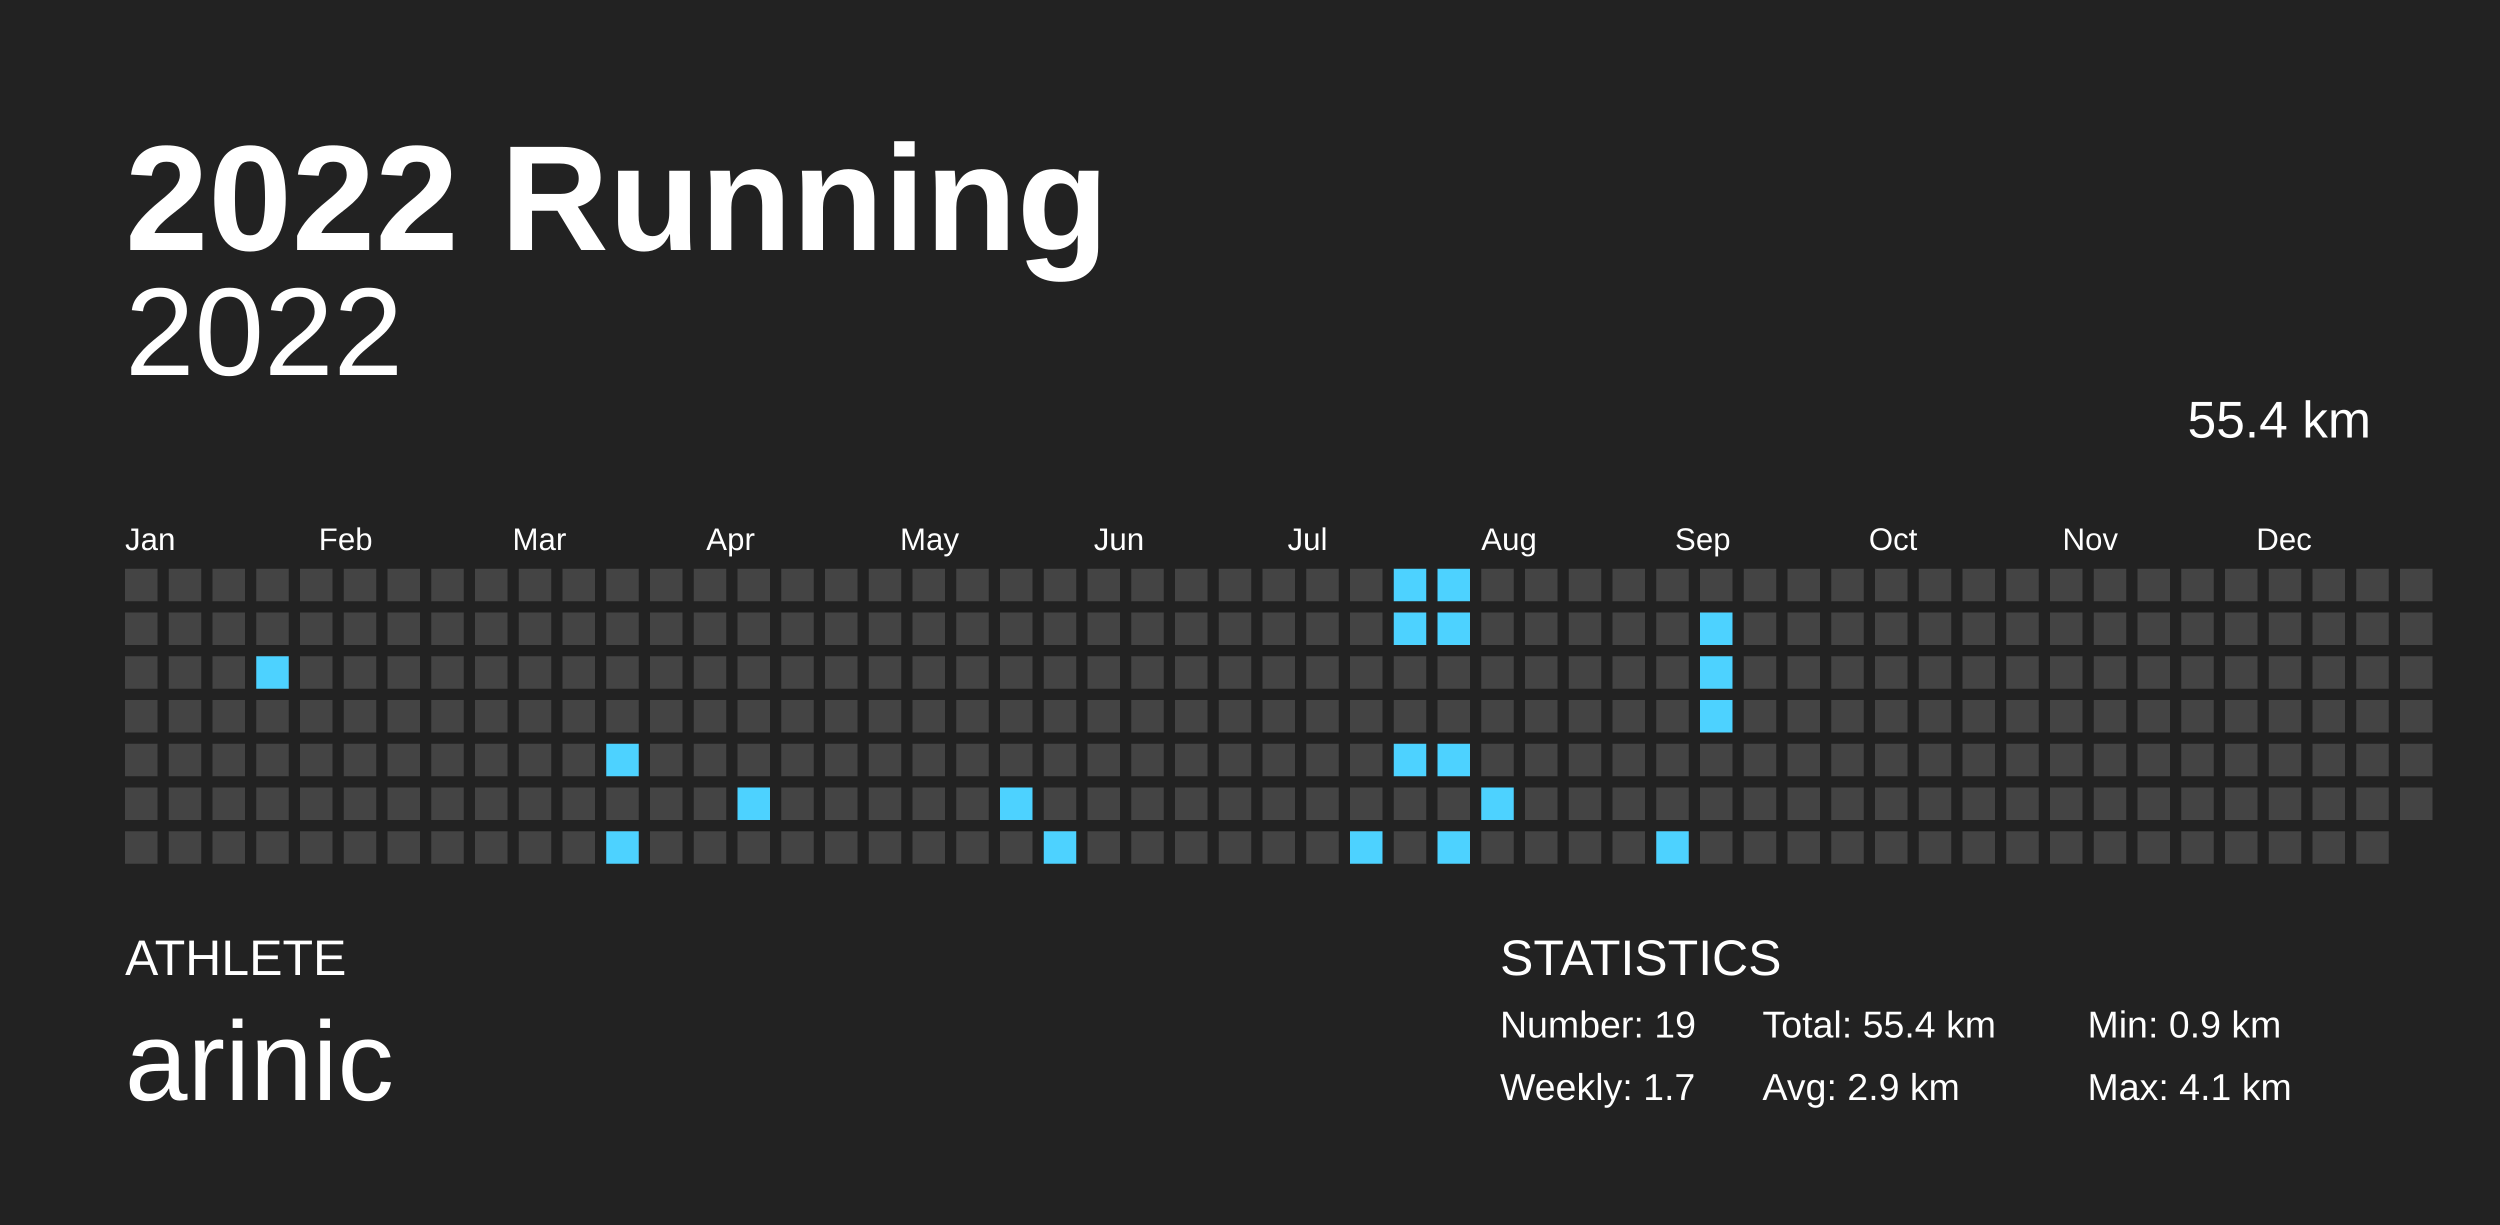
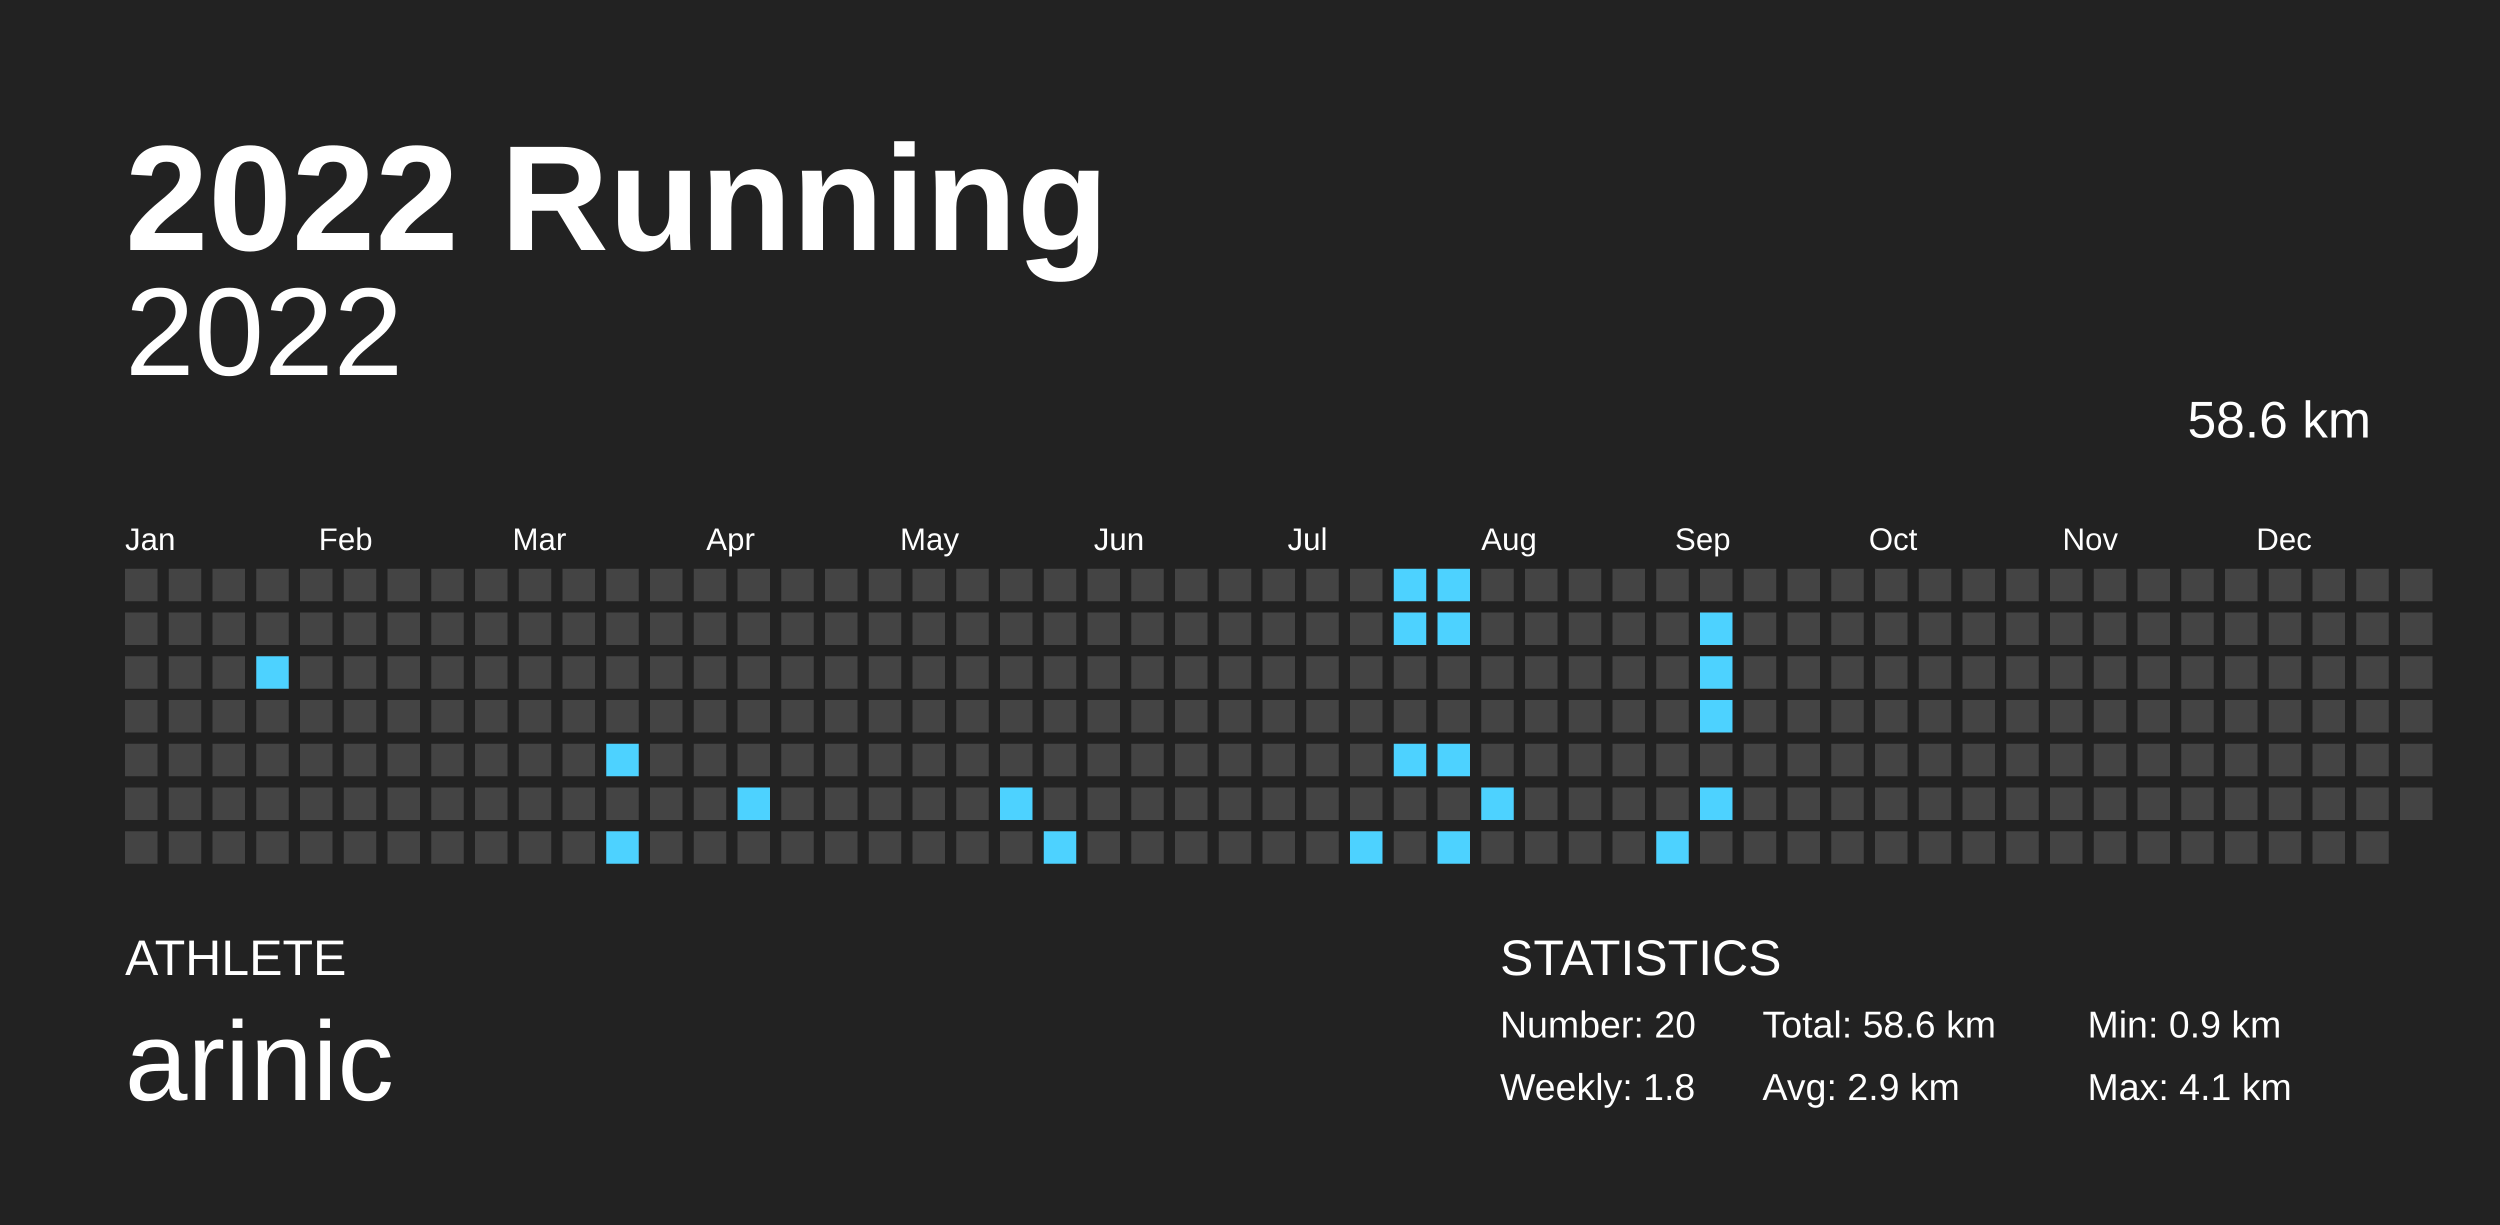
<svg xmlns="http://www.w3.org/2000/svg" baseProfile="full" height="98mm" version="1.1" viewBox="0,0,200,98" width="200mm">
  <defs />
  <rect fill="#222222" height="98" width="200" x="0" y="0" />
  <text fill="#FFFFFF" style="font-size:12px; font-family:Arial; font-weight:bold;" x="10" y="20">2022 Running</text>
  <text fill="#FFFFFF" style="font-size:4px; font-family:Arial" x="10" y="78">ATHLETE</text>
  <text fill="#FFFFFF" style="font-size:9px; font-family:Arial" x="10" y="88">arinic</text>
  <text fill="#FFFFFF" style="font-size:4px; font-family:Arial" x="120" y="78">STATISTICS</text>
-   <text fill="#FFFFFF" style="font-size:3px; font-family:Arial" x="120" y="83">Number: 19</text>
-   <text fill="#FFFFFF" style="font-size:3px; font-family:Arial" x="120" y="88">Weekly: 1.7</text>
-   <text fill="#FFFFFF" style="font-size:3px; font-family:Arial" x="141" y="83">Total: 55.4 km</text>
+   <text fill="#FFFFFF" style="font-size:3px; font-family:Arial" x="120" y="83">Number: 20</text>
+   <text fill="#FFFFFF" style="font-size:3px; font-family:Arial" x="120" y="88">Weekly: 1.8</text>
+   <text fill="#FFFFFF" style="font-size:3px; font-family:Arial" x="141" y="83">Total: 58.6 km</text>
  <text fill="#FFFFFF" style="font-size:3px; font-family:Arial" x="141" y="88">Avg: 2.9 km</text>
  <text fill="#FFFFFF" style="font-size:3px; font-family:Arial" x="167" y="83">Min: 0.9 km</text>
  <text fill="#FFFFFF" style="font-size:3px; font-family:Arial" x="167" y="88">Max: 4.1 km</text>
  <text alignment-baseline="hanging" fill="#FFFFFF" style="font-size:10.0px; font-family:Arial;" x="10" y="30">2022</text>
-   <text alignment-baseline="hanging" fill="#FFFFFF" style="font-size:4.125px; font-family:Arial;" x="175" y="35">55.4 km</text>
+   <text alignment-baseline="hanging" fill="#FFFFFF" style="font-size:4.125px; font-family:Arial;" x="175" y="35">58.6 km</text>
  <text fill="#FFFFFF" style="font-size:2.5px; font-family:Arial" x="10.0" y="44">Jan</text>
  <text fill="#FFFFFF" style="font-size:2.5px; font-family:Arial" x="25.5" y="44">Feb</text>
  <text fill="#FFFFFF" style="font-size:2.5px; font-family:Arial" x="41.0" y="44">Mar</text>
  <text fill="#FFFFFF" style="font-size:2.5px; font-family:Arial" x="56.5" y="44">Apr</text>
  <text fill="#FFFFFF" style="font-size:2.5px; font-family:Arial" x="72.0" y="44">May</text>
  <text fill="#FFFFFF" style="font-size:2.5px; font-family:Arial" x="87.5" y="44">Jun</text>
  <text fill="#FFFFFF" style="font-size:2.5px; font-family:Arial" x="103.0" y="44">Jul</text>
  <text fill="#FFFFFF" style="font-size:2.5px; font-family:Arial" x="118.5" y="44">Aug</text>
  <text fill="#FFFFFF" style="font-size:2.5px; font-family:Arial" x="134.0" y="44">Sep</text>
  <text fill="#FFFFFF" style="font-size:2.5px; font-family:Arial" x="149.5" y="44">Oct</text>
  <text fill="#FFFFFF" style="font-size:2.5px; font-family:Arial" x="165.0" y="44">Nov</text>
  <text fill="#FFFFFF" style="font-size:2.5px; font-family:Arial" x="180.5" y="44">Dec</text>
  <rect fill="#444444" height="2.6" width="2.6" x="10.0" y="45.5" />
  <rect fill="#444444" height="2.6" width="2.6" x="10.0" y="49.0" />
  <rect fill="#444444" height="2.6" width="2.6" x="10.0" y="52.5" />
  <rect fill="#444444" height="2.6" width="2.6" x="10.0" y="56.0" />
  <rect fill="#444444" height="2.6" width="2.6" x="10.0" y="59.5" />
  <rect fill="#444444" height="2.6" width="2.6" x="10.0" y="63.0" />
  <rect fill="#444444" height="2.6" width="2.6" x="10.0" y="66.5" />
  <rect fill="#444444" height="2.6" width="2.6" x="13.5" y="45.5" />
  <rect fill="#444444" height="2.6" width="2.6" x="13.5" y="49.0" />
  <rect fill="#444444" height="2.6" width="2.6" x="13.5" y="52.5" />
  <rect fill="#444444" height="2.6" width="2.6" x="13.5" y="56.0" />
  <rect fill="#444444" height="2.6" width="2.6" x="13.5" y="59.5" />
  <rect fill="#444444" height="2.6" width="2.6" x="13.5" y="63.0" />
  <rect fill="#444444" height="2.6" width="2.6" x="13.5" y="66.5" />
  <rect fill="#444444" height="2.6" width="2.6" x="17.0" y="45.5" />
  <rect fill="#444444" height="2.6" width="2.6" x="17.0" y="49.0" />
  <rect fill="#444444" height="2.6" width="2.6" x="17.0" y="52.5" />
  <rect fill="#444444" height="2.6" width="2.6" x="17.0" y="56.0" />
  <rect fill="#444444" height="2.6" width="2.6" x="17.0" y="59.5" />
  <rect fill="#444444" height="2.6" width="2.6" x="17.0" y="63.0" />
  <rect fill="#444444" height="2.6" width="2.6" x="17.0" y="66.5" />
  <rect fill="#444444" height="2.6" width="2.6" x="20.5" y="45.5" />
  <rect fill="#444444" height="2.6" width="2.6" x="20.5" y="49.0" />
  <rect fill="#4dd2ff" height="2.6" width="2.6" x="20.5" y="52.5" />
  <rect fill="#444444" height="2.6" width="2.6" x="20.5" y="56.0" />
  <rect fill="#444444" height="2.6" width="2.6" x="20.5" y="59.5" />
  <rect fill="#444444" height="2.6" width="2.6" x="20.5" y="63.0" />
  <rect fill="#444444" height="2.6" width="2.6" x="20.5" y="66.5" />
  <rect fill="#444444" height="2.6" width="2.6" x="24.0" y="45.5" />
  <rect fill="#444444" height="2.6" width="2.6" x="24.0" y="49.0" />
  <rect fill="#444444" height="2.6" width="2.6" x="24.0" y="52.5" />
  <rect fill="#444444" height="2.6" width="2.6" x="24.0" y="56.0" />
  <rect fill="#444444" height="2.6" width="2.6" x="24.0" y="59.5" />
  <rect fill="#444444" height="2.6" width="2.6" x="24.0" y="63.0" />
  <rect fill="#444444" height="2.6" width="2.6" x="24.0" y="66.5" />
  <rect fill="#444444" height="2.6" width="2.6" x="27.5" y="45.5" />
  <rect fill="#444444" height="2.6" width="2.6" x="27.5" y="49.0" />
  <rect fill="#444444" height="2.6" width="2.6" x="27.5" y="52.5" />
  <rect fill="#444444" height="2.6" width="2.6" x="27.5" y="56.0" />
  <rect fill="#444444" height="2.6" width="2.6" x="27.5" y="59.5" />
  <rect fill="#444444" height="2.6" width="2.6" x="27.5" y="63.0" />
  <rect fill="#444444" height="2.6" width="2.6" x="27.5" y="66.5" />
  <rect fill="#444444" height="2.6" width="2.6" x="31.0" y="45.5" />
  <rect fill="#444444" height="2.6" width="2.6" x="31.0" y="49.0" />
  <rect fill="#444444" height="2.6" width="2.6" x="31.0" y="52.5" />
  <rect fill="#444444" height="2.6" width="2.6" x="31.0" y="56.0" />
  <rect fill="#444444" height="2.6" width="2.6" x="31.0" y="59.5" />
  <rect fill="#444444" height="2.6" width="2.6" x="31.0" y="63.0" />
  <rect fill="#444444" height="2.6" width="2.6" x="31.0" y="66.5" />
  <rect fill="#444444" height="2.6" width="2.6" x="34.5" y="45.5" />
  <rect fill="#444444" height="2.6" width="2.6" x="34.5" y="49.0" />
  <rect fill="#444444" height="2.6" width="2.6" x="34.5" y="52.5" />
  <rect fill="#444444" height="2.6" width="2.6" x="34.5" y="56.0" />
  <rect fill="#444444" height="2.6" width="2.6" x="34.5" y="59.5" />
  <rect fill="#444444" height="2.6" width="2.6" x="34.5" y="63.0" />
  <rect fill="#444444" height="2.6" width="2.6" x="34.5" y="66.5" />
  <rect fill="#444444" height="2.6" width="2.6" x="38.0" y="45.5" />
  <rect fill="#444444" height="2.6" width="2.6" x="38.0" y="49.0" />
  <rect fill="#444444" height="2.6" width="2.6" x="38.0" y="52.5" />
  <rect fill="#444444" height="2.6" width="2.6" x="38.0" y="56.0" />
  <rect fill="#444444" height="2.6" width="2.6" x="38.0" y="59.5" />
  <rect fill="#444444" height="2.6" width="2.6" x="38.0" y="63.0" />
  <rect fill="#444444" height="2.6" width="2.6" x="38.0" y="66.5" />
  <rect fill="#444444" height="2.6" width="2.6" x="41.5" y="45.5" />
  <rect fill="#444444" height="2.6" width="2.6" x="41.5" y="49.0" />
  <rect fill="#444444" height="2.6" width="2.6" x="41.5" y="52.5" />
  <rect fill="#444444" height="2.6" width="2.6" x="41.5" y="56.0" />
  <rect fill="#444444" height="2.6" width="2.6" x="41.5" y="59.5" />
  <rect fill="#444444" height="2.6" width="2.6" x="41.5" y="63.0" />
  <rect fill="#444444" height="2.6" width="2.6" x="41.5" y="66.5" />
  <rect fill="#444444" height="2.6" width="2.6" x="45.0" y="45.5" />
  <rect fill="#444444" height="2.6" width="2.6" x="45.0" y="49.0" />
  <rect fill="#444444" height="2.6" width="2.6" x="45.0" y="52.5" />
  <rect fill="#444444" height="2.6" width="2.6" x="45.0" y="56.0" />
  <rect fill="#444444" height="2.6" width="2.6" x="45.0" y="59.5" />
  <rect fill="#444444" height="2.6" width="2.6" x="45.0" y="63.0" />
  <rect fill="#444444" height="2.6" width="2.6" x="45.0" y="66.5" />
  <rect fill="#444444" height="2.6" width="2.6" x="48.5" y="45.5" />
  <rect fill="#444444" height="2.6" width="2.6" x="48.5" y="49.0" />
  <rect fill="#444444" height="2.6" width="2.6" x="48.5" y="52.5" />
  <rect fill="#444444" height="2.6" width="2.6" x="48.5" y="56.0" />
  <rect fill="#4dd2ff" height="2.6" width="2.6" x="48.5" y="59.5" />
  <rect fill="#444444" height="2.6" width="2.6" x="48.5" y="63.0" />
  <rect fill="#4dd2ff" height="2.6" width="2.6" x="48.5" y="66.5" />
  <rect fill="#444444" height="2.6" width="2.6" x="52.0" y="45.5" />
  <rect fill="#444444" height="2.6" width="2.6" x="52.0" y="49.0" />
  <rect fill="#444444" height="2.6" width="2.6" x="52.0" y="52.5" />
  <rect fill="#444444" height="2.6" width="2.6" x="52.0" y="56.0" />
  <rect fill="#444444" height="2.6" width="2.6" x="52.0" y="59.5" />
  <rect fill="#444444" height="2.6" width="2.6" x="52.0" y="63.0" />
  <rect fill="#444444" height="2.6" width="2.6" x="52.0" y="66.5" />
  <rect fill="#444444" height="2.6" width="2.6" x="55.5" y="45.5" />
  <rect fill="#444444" height="2.6" width="2.6" x="55.5" y="49.0" />
  <rect fill="#444444" height="2.6" width="2.6" x="55.5" y="52.5" />
  <rect fill="#444444" height="2.6" width="2.6" x="55.5" y="56.0" />
  <rect fill="#444444" height="2.6" width="2.6" x="55.5" y="59.5" />
  <rect fill="#444444" height="2.6" width="2.6" x="55.5" y="63.0" />
  <rect fill="#444444" height="2.6" width="2.6" x="55.5" y="66.5" />
  <rect fill="#444444" height="2.6" width="2.6" x="59.0" y="45.5" />
  <rect fill="#444444" height="2.6" width="2.6" x="59.0" y="49.0" />
  <rect fill="#444444" height="2.6" width="2.6" x="59.0" y="52.5" />
  <rect fill="#444444" height="2.6" width="2.6" x="59.0" y="56.0" />
  <rect fill="#444444" height="2.6" width="2.6" x="59.0" y="59.5" />
  <rect fill="#4dd2ff" height="2.6" width="2.6" x="59.0" y="63.0" />
  <rect fill="#444444" height="2.6" width="2.6" x="59.0" y="66.5" />
  <rect fill="#444444" height="2.6" width="2.6" x="62.5" y="45.5" />
  <rect fill="#444444" height="2.6" width="2.6" x="62.5" y="49.0" />
  <rect fill="#444444" height="2.6" width="2.6" x="62.5" y="52.5" />
  <rect fill="#444444" height="2.6" width="2.6" x="62.5" y="56.0" />
  <rect fill="#444444" height="2.6" width="2.6" x="62.5" y="59.5" />
  <rect fill="#444444" height="2.6" width="2.6" x="62.5" y="63.0" />
  <rect fill="#444444" height="2.6" width="2.6" x="62.5" y="66.5" />
  <rect fill="#444444" height="2.6" width="2.6" x="66.0" y="45.5" />
  <rect fill="#444444" height="2.6" width="2.6" x="66.0" y="49.0" />
  <rect fill="#444444" height="2.6" width="2.6" x="66.0" y="52.5" />
  <rect fill="#444444" height="2.6" width="2.6" x="66.0" y="56.0" />
  <rect fill="#444444" height="2.6" width="2.6" x="66.0" y="59.5" />
  <rect fill="#444444" height="2.6" width="2.6" x="66.0" y="63.0" />
  <rect fill="#444444" height="2.6" width="2.6" x="66.0" y="66.5" />
  <rect fill="#444444" height="2.6" width="2.6" x="69.5" y="45.5" />
  <rect fill="#444444" height="2.6" width="2.6" x="69.5" y="49.0" />
  <rect fill="#444444" height="2.6" width="2.6" x="69.5" y="52.5" />
  <rect fill="#444444" height="2.6" width="2.6" x="69.5" y="56.0" />
  <rect fill="#444444" height="2.6" width="2.6" x="69.5" y="59.5" />
  <rect fill="#444444" height="2.6" width="2.6" x="69.5" y="63.0" />
  <rect fill="#444444" height="2.6" width="2.6" x="69.5" y="66.5" />
  <rect fill="#444444" height="2.6" width="2.6" x="73.0" y="45.5" />
  <rect fill="#444444" height="2.6" width="2.6" x="73.0" y="49.0" />
  <rect fill="#444444" height="2.6" width="2.6" x="73.0" y="52.5" />
  <rect fill="#444444" height="2.6" width="2.6" x="73.0" y="56.0" />
  <rect fill="#444444" height="2.6" width="2.6" x="73.0" y="59.5" />
  <rect fill="#444444" height="2.6" width="2.6" x="73.0" y="63.0" />
  <rect fill="#444444" height="2.6" width="2.6" x="73.0" y="66.5" />
  <rect fill="#444444" height="2.6" width="2.6" x="76.5" y="45.5" />
  <rect fill="#444444" height="2.6" width="2.6" x="76.5" y="49.0" />
  <rect fill="#444444" height="2.6" width="2.6" x="76.5" y="52.5" />
  <rect fill="#444444" height="2.6" width="2.6" x="76.5" y="56.0" />
  <rect fill="#444444" height="2.6" width="2.6" x="76.5" y="59.5" />
  <rect fill="#444444" height="2.6" width="2.6" x="76.5" y="63.0" />
  <rect fill="#444444" height="2.6" width="2.6" x="76.5" y="66.5" />
  <rect fill="#444444" height="2.6" width="2.6" x="80.0" y="45.5" />
  <rect fill="#444444" height="2.6" width="2.6" x="80.0" y="49.0" />
  <rect fill="#444444" height="2.6" width="2.6" x="80.0" y="52.5" />
  <rect fill="#444444" height="2.6" width="2.6" x="80.0" y="56.0" />
  <rect fill="#444444" height="2.6" width="2.6" x="80.0" y="59.5" />
  <rect fill="#4dd2ff" height="2.6" width="2.6" x="80.0" y="63.0" />
  <rect fill="#444444" height="2.6" width="2.6" x="80.0" y="66.5" />
  <rect fill="#444444" height="2.6" width="2.6" x="83.5" y="45.5" />
  <rect fill="#444444" height="2.6" width="2.6" x="83.5" y="49.0" />
  <rect fill="#444444" height="2.6" width="2.6" x="83.5" y="52.5" />
  <rect fill="#444444" height="2.6" width="2.6" x="83.5" y="56.0" />
  <rect fill="#444444" height="2.6" width="2.6" x="83.5" y="59.5" />
  <rect fill="#444444" height="2.6" width="2.6" x="83.5" y="63.0" />
  <rect fill="#4dd2ff" height="2.6" width="2.6" x="83.5" y="66.5" />
  <rect fill="#444444" height="2.6" width="2.6" x="87.0" y="45.5" />
  <rect fill="#444444" height="2.6" width="2.6" x="87.0" y="49.0" />
  <rect fill="#444444" height="2.6" width="2.6" x="87.0" y="52.5" />
  <rect fill="#444444" height="2.6" width="2.6" x="87.0" y="56.0" />
  <rect fill="#444444" height="2.6" width="2.6" x="87.0" y="59.5" />
  <rect fill="#444444" height="2.6" width="2.6" x="87.0" y="63.0" />
  <rect fill="#444444" height="2.6" width="2.6" x="87.0" y="66.5" />
  <rect fill="#444444" height="2.6" width="2.6" x="90.5" y="45.5" />
  <rect fill="#444444" height="2.6" width="2.6" x="90.5" y="49.0" />
  <rect fill="#444444" height="2.6" width="2.6" x="90.5" y="52.5" />
  <rect fill="#444444" height="2.6" width="2.6" x="90.5" y="56.0" />
  <rect fill="#444444" height="2.6" width="2.6" x="90.5" y="59.5" />
  <rect fill="#444444" height="2.6" width="2.6" x="90.5" y="63.0" />
  <rect fill="#444444" height="2.6" width="2.6" x="90.5" y="66.5" />
  <rect fill="#444444" height="2.6" width="2.6" x="94.0" y="45.5" />
  <rect fill="#444444" height="2.6" width="2.6" x="94.0" y="49.0" />
  <rect fill="#444444" height="2.6" width="2.6" x="94.0" y="52.5" />
  <rect fill="#444444" height="2.6" width="2.6" x="94.0" y="56.0" />
  <rect fill="#444444" height="2.6" width="2.6" x="94.0" y="59.5" />
  <rect fill="#444444" height="2.6" width="2.6" x="94.0" y="63.0" />
  <rect fill="#444444" height="2.6" width="2.6" x="94.0" y="66.5" />
  <rect fill="#444444" height="2.6" width="2.6" x="97.5" y="45.5" />
  <rect fill="#444444" height="2.6" width="2.6" x="97.5" y="49.0" />
  <rect fill="#444444" height="2.6" width="2.6" x="97.5" y="52.5" />
  <rect fill="#444444" height="2.6" width="2.6" x="97.5" y="56.0" />
  <rect fill="#444444" height="2.6" width="2.6" x="97.5" y="59.5" />
  <rect fill="#444444" height="2.6" width="2.6" x="97.5" y="63.0" />
  <rect fill="#444444" height="2.6" width="2.6" x="97.5" y="66.5" />
  <rect fill="#444444" height="2.6" width="2.6" x="101.0" y="45.5" />
  <rect fill="#444444" height="2.6" width="2.6" x="101.0" y="49.0" />
  <rect fill="#444444" height="2.6" width="2.6" x="101.0" y="52.5" />
  <rect fill="#444444" height="2.6" width="2.6" x="101.0" y="56.0" />
  <rect fill="#444444" height="2.6" width="2.6" x="101.0" y="59.5" />
  <rect fill="#444444" height="2.6" width="2.6" x="101.0" y="63.0" />
  <rect fill="#444444" height="2.6" width="2.6" x="101.0" y="66.5" />
  <rect fill="#444444" height="2.6" width="2.6" x="104.5" y="45.5" />
  <rect fill="#444444" height="2.6" width="2.6" x="104.5" y="49.0" />
  <rect fill="#444444" height="2.6" width="2.6" x="104.5" y="52.5" />
  <rect fill="#444444" height="2.6" width="2.6" x="104.5" y="56.0" />
  <rect fill="#444444" height="2.6" width="2.6" x="104.5" y="59.5" />
  <rect fill="#444444" height="2.6" width="2.6" x="104.5" y="63.0" />
  <rect fill="#444444" height="2.6" width="2.6" x="104.5" y="66.5" />
  <rect fill="#444444" height="2.6" width="2.6" x="108.0" y="45.5" />
  <rect fill="#444444" height="2.6" width="2.6" x="108.0" y="49.0" />
  <rect fill="#444444" height="2.6" width="2.6" x="108.0" y="52.5" />
  <rect fill="#444444" height="2.6" width="2.6" x="108.0" y="56.0" />
  <rect fill="#444444" height="2.6" width="2.6" x="108.0" y="59.5" />
  <rect fill="#444444" height="2.6" width="2.6" x="108.0" y="63.0" />
  <rect fill="#4dd2ff" height="2.6" width="2.6" x="108.0" y="66.5" />
  <rect fill="#4dd2ff" height="2.6" width="2.6" x="111.5" y="45.5" />
  <rect fill="#4dd2ff" height="2.6" width="2.6" x="111.5" y="49.0" />
  <rect fill="#444444" height="2.6" width="2.6" x="111.5" y="52.5" />
  <rect fill="#444444" height="2.6" width="2.6" x="111.5" y="56.0" />
  <rect fill="#4dd2ff" height="2.6" width="2.6" x="111.5" y="59.5" />
  <rect fill="#444444" height="2.6" width="2.6" x="111.5" y="63.0" />
  <rect fill="#444444" height="2.6" width="2.6" x="111.5" y="66.5" />
  <rect fill="#4dd2ff" height="2.6" width="2.6" x="115.0" y="45.5" />
  <rect fill="#4dd2ff" height="2.6" width="2.6" x="115.0" y="49.0" />
  <rect fill="#444444" height="2.6" width="2.6" x="115.0" y="52.5" />
  <rect fill="#444444" height="2.6" width="2.6" x="115.0" y="56.0" />
  <rect fill="#4dd2ff" height="2.6" width="2.6" x="115.0" y="59.5" />
  <rect fill="#444444" height="2.6" width="2.6" x="115.0" y="63.0" />
  <rect fill="#4dd2ff" height="2.6" width="2.6" x="115.0" y="66.5" />
  <rect fill="#444444" height="2.6" width="2.6" x="118.5" y="45.5" />
  <rect fill="#444444" height="2.6" width="2.6" x="118.5" y="49.0" />
  <rect fill="#444444" height="2.6" width="2.6" x="118.5" y="52.5" />
  <rect fill="#444444" height="2.6" width="2.6" x="118.5" y="56.0" />
  <rect fill="#444444" height="2.6" width="2.6" x="118.5" y="59.5" />
  <rect fill="#4dd2ff" height="2.6" width="2.6" x="118.5" y="63.0" />
  <rect fill="#444444" height="2.6" width="2.6" x="118.5" y="66.5" />
  <rect fill="#444444" height="2.6" width="2.6" x="122.0" y="45.5" />
  <rect fill="#444444" height="2.6" width="2.6" x="122.0" y="49.0" />
  <rect fill="#444444" height="2.6" width="2.6" x="122.0" y="52.5" />
  <rect fill="#444444" height="2.6" width="2.6" x="122.0" y="56.0" />
  <rect fill="#444444" height="2.6" width="2.6" x="122.0" y="59.5" />
  <rect fill="#444444" height="2.6" width="2.6" x="122.0" y="63.0" />
  <rect fill="#444444" height="2.6" width="2.6" x="122.0" y="66.5" />
  <rect fill="#444444" height="2.6" width="2.6" x="125.5" y="45.5" />
  <rect fill="#444444" height="2.6" width="2.6" x="125.5" y="49.0" />
  <rect fill="#444444" height="2.6" width="2.6" x="125.5" y="52.5" />
  <rect fill="#444444" height="2.6" width="2.6" x="125.5" y="56.0" />
  <rect fill="#444444" height="2.6" width="2.6" x="125.5" y="59.5" />
  <rect fill="#444444" height="2.6" width="2.6" x="125.5" y="63.0" />
  <rect fill="#444444" height="2.6" width="2.6" x="125.5" y="66.5" />
  <rect fill="#444444" height="2.6" width="2.6" x="129.0" y="45.5" />
  <rect fill="#444444" height="2.6" width="2.6" x="129.0" y="49.0" />
  <rect fill="#444444" height="2.6" width="2.6" x="129.0" y="52.5" />
  <rect fill="#444444" height="2.6" width="2.6" x="129.0" y="56.0" />
  <rect fill="#444444" height="2.6" width="2.6" x="129.0" y="59.5" />
  <rect fill="#444444" height="2.6" width="2.6" x="129.0" y="63.0" />
  <rect fill="#444444" height="2.6" width="2.6" x="129.0" y="66.5" />
  <rect fill="#444444" height="2.6" width="2.6" x="132.5" y="45.5" />
  <rect fill="#444444" height="2.6" width="2.6" x="132.5" y="49.0" />
  <rect fill="#444444" height="2.6" width="2.6" x="132.5" y="52.5" />
  <rect fill="#444444" height="2.6" width="2.6" x="132.5" y="56.0" />
  <rect fill="#444444" height="2.6" width="2.6" x="132.5" y="59.5" />
  <rect fill="#444444" height="2.6" width="2.6" x="132.5" y="63.0" />
  <rect fill="#4dd2ff" height="2.6" width="2.6" x="132.5" y="66.5" />
  <rect fill="#444444" height="2.6" width="2.6" x="136.0" y="45.5" />
  <rect fill="#4dd2ff" height="2.6" width="2.6" x="136.0" y="49.0" />
  <rect fill="#4dd2ff" height="2.6" width="2.6" x="136.0" y="52.5" />
  <rect fill="#4dd2ff" height="2.6" width="2.6" x="136.0" y="56.0" />
  <rect fill="#444444" height="2.6" width="2.6" x="136.0" y="59.5" />
-   <rect fill="#444444" height="2.6" width="2.6" x="136.0" y="63.0" />
+   <rect fill="#4dd2ff" height="2.6" width="2.6" x="136.0" y="63.0" />
  <rect fill="#444444" height="2.6" width="2.6" x="136.0" y="66.5" />
  <rect fill="#444444" height="2.6" width="2.6" x="139.5" y="45.5" />
  <rect fill="#444444" height="2.6" width="2.6" x="139.5" y="49.0" />
  <rect fill="#444444" height="2.6" width="2.6" x="139.5" y="52.5" />
  <rect fill="#444444" height="2.6" width="2.6" x="139.5" y="56.0" />
  <rect fill="#444444" height="2.6" width="2.6" x="139.5" y="59.5" />
  <rect fill="#444444" height="2.6" width="2.6" x="139.5" y="63.0" />
  <rect fill="#444444" height="2.6" width="2.6" x="139.5" y="66.5" />
  <rect fill="#444444" height="2.6" width="2.6" x="143.0" y="45.5" />
  <rect fill="#444444" height="2.6" width="2.6" x="143.0" y="49.0" />
  <rect fill="#444444" height="2.6" width="2.6" x="143.0" y="52.5" />
  <rect fill="#444444" height="2.6" width="2.6" x="143.0" y="56.0" />
  <rect fill="#444444" height="2.6" width="2.6" x="143.0" y="59.5" />
  <rect fill="#444444" height="2.6" width="2.6" x="143.0" y="63.0" />
  <rect fill="#444444" height="2.6" width="2.6" x="143.0" y="66.5" />
  <rect fill="#444444" height="2.6" width="2.6" x="146.5" y="45.5" />
  <rect fill="#444444" height="2.6" width="2.6" x="146.5" y="49.0" />
  <rect fill="#444444" height="2.6" width="2.6" x="146.5" y="52.5" />
  <rect fill="#444444" height="2.6" width="2.6" x="146.5" y="56.0" />
  <rect fill="#444444" height="2.6" width="2.6" x="146.5" y="59.5" />
  <rect fill="#444444" height="2.6" width="2.6" x="146.5" y="63.0" />
  <rect fill="#444444" height="2.6" width="2.6" x="146.5" y="66.5" />
  <rect fill="#444444" height="2.6" width="2.6" x="150.0" y="45.5" />
  <rect fill="#444444" height="2.6" width="2.6" x="150.0" y="49.0" />
  <rect fill="#444444" height="2.6" width="2.6" x="150.0" y="52.5" />
  <rect fill="#444444" height="2.6" width="2.6" x="150.0" y="56.0" />
  <rect fill="#444444" height="2.6" width="2.6" x="150.0" y="59.5" />
  <rect fill="#444444" height="2.6" width="2.6" x="150.0" y="63.0" />
  <rect fill="#444444" height="2.6" width="2.6" x="150.0" y="66.5" />
  <rect fill="#444444" height="2.6" width="2.6" x="153.5" y="45.5" />
  <rect fill="#444444" height="2.6" width="2.6" x="153.5" y="49.0" />
  <rect fill="#444444" height="2.6" width="2.6" x="153.5" y="52.5" />
  <rect fill="#444444" height="2.6" width="2.6" x="153.5" y="56.0" />
  <rect fill="#444444" height="2.6" width="2.6" x="153.5" y="59.5" />
  <rect fill="#444444" height="2.6" width="2.6" x="153.5" y="63.0" />
  <rect fill="#444444" height="2.6" width="2.6" x="153.5" y="66.5" />
  <rect fill="#444444" height="2.6" width="2.6" x="157.0" y="45.5" />
  <rect fill="#444444" height="2.6" width="2.6" x="157.0" y="49.0" />
  <rect fill="#444444" height="2.6" width="2.6" x="157.0" y="52.5" />
  <rect fill="#444444" height="2.6" width="2.6" x="157.0" y="56.0" />
  <rect fill="#444444" height="2.6" width="2.6" x="157.0" y="59.5" />
  <rect fill="#444444" height="2.6" width="2.6" x="157.0" y="63.0" />
  <rect fill="#444444" height="2.6" width="2.6" x="157.0" y="66.5" />
  <rect fill="#444444" height="2.6" width="2.6" x="160.5" y="45.5" />
  <rect fill="#444444" height="2.6" width="2.6" x="160.5" y="49.0" />
  <rect fill="#444444" height="2.6" width="2.6" x="160.5" y="52.5" />
  <rect fill="#444444" height="2.6" width="2.6" x="160.5" y="56.0" />
  <rect fill="#444444" height="2.6" width="2.6" x="160.5" y="59.5" />
  <rect fill="#444444" height="2.6" width="2.6" x="160.5" y="63.0" />
  <rect fill="#444444" height="2.6" width="2.6" x="160.5" y="66.5" />
  <rect fill="#444444" height="2.6" width="2.6" x="164.0" y="45.5" />
  <rect fill="#444444" height="2.6" width="2.6" x="164.0" y="49.0" />
  <rect fill="#444444" height="2.6" width="2.6" x="164.0" y="52.5" />
  <rect fill="#444444" height="2.6" width="2.6" x="164.0" y="56.0" />
  <rect fill="#444444" height="2.6" width="2.6" x="164.0" y="59.5" />
  <rect fill="#444444" height="2.6" width="2.6" x="164.0" y="63.0" />
  <rect fill="#444444" height="2.6" width="2.6" x="164.0" y="66.5" />
  <rect fill="#444444" height="2.6" width="2.6" x="167.5" y="45.5" />
  <rect fill="#444444" height="2.6" width="2.6" x="167.5" y="49.0" />
  <rect fill="#444444" height="2.6" width="2.6" x="167.5" y="52.5" />
  <rect fill="#444444" height="2.6" width="2.6" x="167.5" y="56.0" />
  <rect fill="#444444" height="2.6" width="2.6" x="167.5" y="59.5" />
  <rect fill="#444444" height="2.6" width="2.6" x="167.5" y="63.0" />
  <rect fill="#444444" height="2.6" width="2.6" x="167.5" y="66.5" />
  <rect fill="#444444" height="2.6" width="2.6" x="171.0" y="45.5" />
  <rect fill="#444444" height="2.6" width="2.6" x="171.0" y="49.0" />
  <rect fill="#444444" height="2.6" width="2.6" x="171.0" y="52.5" />
  <rect fill="#444444" height="2.6" width="2.6" x="171.0" y="56.0" />
  <rect fill="#444444" height="2.6" width="2.6" x="171.0" y="59.5" />
  <rect fill="#444444" height="2.6" width="2.6" x="171.0" y="63.0" />
  <rect fill="#444444" height="2.6" width="2.6" x="171.0" y="66.5" />
  <rect fill="#444444" height="2.6" width="2.6" x="174.5" y="45.5" />
  <rect fill="#444444" height="2.6" width="2.6" x="174.5" y="49.0" />
  <rect fill="#444444" height="2.6" width="2.6" x="174.5" y="52.5" />
  <rect fill="#444444" height="2.6" width="2.6" x="174.5" y="56.0" />
  <rect fill="#444444" height="2.6" width="2.6" x="174.5" y="59.5" />
  <rect fill="#444444" height="2.6" width="2.6" x="174.5" y="63.0" />
  <rect fill="#444444" height="2.6" width="2.6" x="174.5" y="66.5" />
  <rect fill="#444444" height="2.6" width="2.6" x="178.0" y="45.5" />
  <rect fill="#444444" height="2.6" width="2.6" x="178.0" y="49.0" />
  <rect fill="#444444" height="2.6" width="2.6" x="178.0" y="52.5" />
  <rect fill="#444444" height="2.6" width="2.6" x="178.0" y="56.0" />
  <rect fill="#444444" height="2.6" width="2.6" x="178.0" y="59.5" />
  <rect fill="#444444" height="2.6" width="2.6" x="178.0" y="63.0" />
  <rect fill="#444444" height="2.6" width="2.6" x="178.0" y="66.5" />
  <rect fill="#444444" height="2.6" width="2.6" x="181.5" y="45.5" />
  <rect fill="#444444" height="2.6" width="2.6" x="181.5" y="49.0" />
  <rect fill="#444444" height="2.6" width="2.6" x="181.5" y="52.5" />
  <rect fill="#444444" height="2.6" width="2.6" x="181.5" y="56.0" />
  <rect fill="#444444" height="2.6" width="2.6" x="181.5" y="59.5" />
  <rect fill="#444444" height="2.6" width="2.6" x="181.5" y="63.0" />
  <rect fill="#444444" height="2.6" width="2.6" x="181.5" y="66.5" />
  <rect fill="#444444" height="2.6" width="2.6" x="185.0" y="45.5" />
  <rect fill="#444444" height="2.6" width="2.6" x="185.0" y="49.0" />
  <rect fill="#444444" height="2.6" width="2.6" x="185.0" y="52.5" />
  <rect fill="#444444" height="2.6" width="2.6" x="185.0" y="56.0" />
  <rect fill="#444444" height="2.6" width="2.6" x="185.0" y="59.5" />
  <rect fill="#444444" height="2.6" width="2.6" x="185.0" y="63.0" />
  <rect fill="#444444" height="2.6" width="2.6" x="185.0" y="66.5" />
  <rect fill="#444444" height="2.6" width="2.6" x="188.5" y="45.5" />
  <rect fill="#444444" height="2.6" width="2.6" x="188.5" y="49.0" />
  <rect fill="#444444" height="2.6" width="2.6" x="188.5" y="52.5" />
  <rect fill="#444444" height="2.6" width="2.6" x="188.5" y="56.0" />
  <rect fill="#444444" height="2.6" width="2.6" x="188.5" y="59.5" />
  <rect fill="#444444" height="2.6" width="2.6" x="188.5" y="63.0" />
  <rect fill="#444444" height="2.6" width="2.6" x="188.5" y="66.5" />
  <rect fill="#444444" height="2.6" width="2.6" x="192.0" y="45.5" />
  <rect fill="#444444" height="2.6" width="2.6" x="192.0" y="49.0" />
  <rect fill="#444444" height="2.6" width="2.6" x="192.0" y="52.5" />
  <rect fill="#444444" height="2.6" width="2.6" x="192.0" y="56.0" />
  <rect fill="#444444" height="2.6" width="2.6" x="192.0" y="59.5" />
  <rect fill="#444444" height="2.6" width="2.6" x="192.0" y="63.0" />
</svg>
